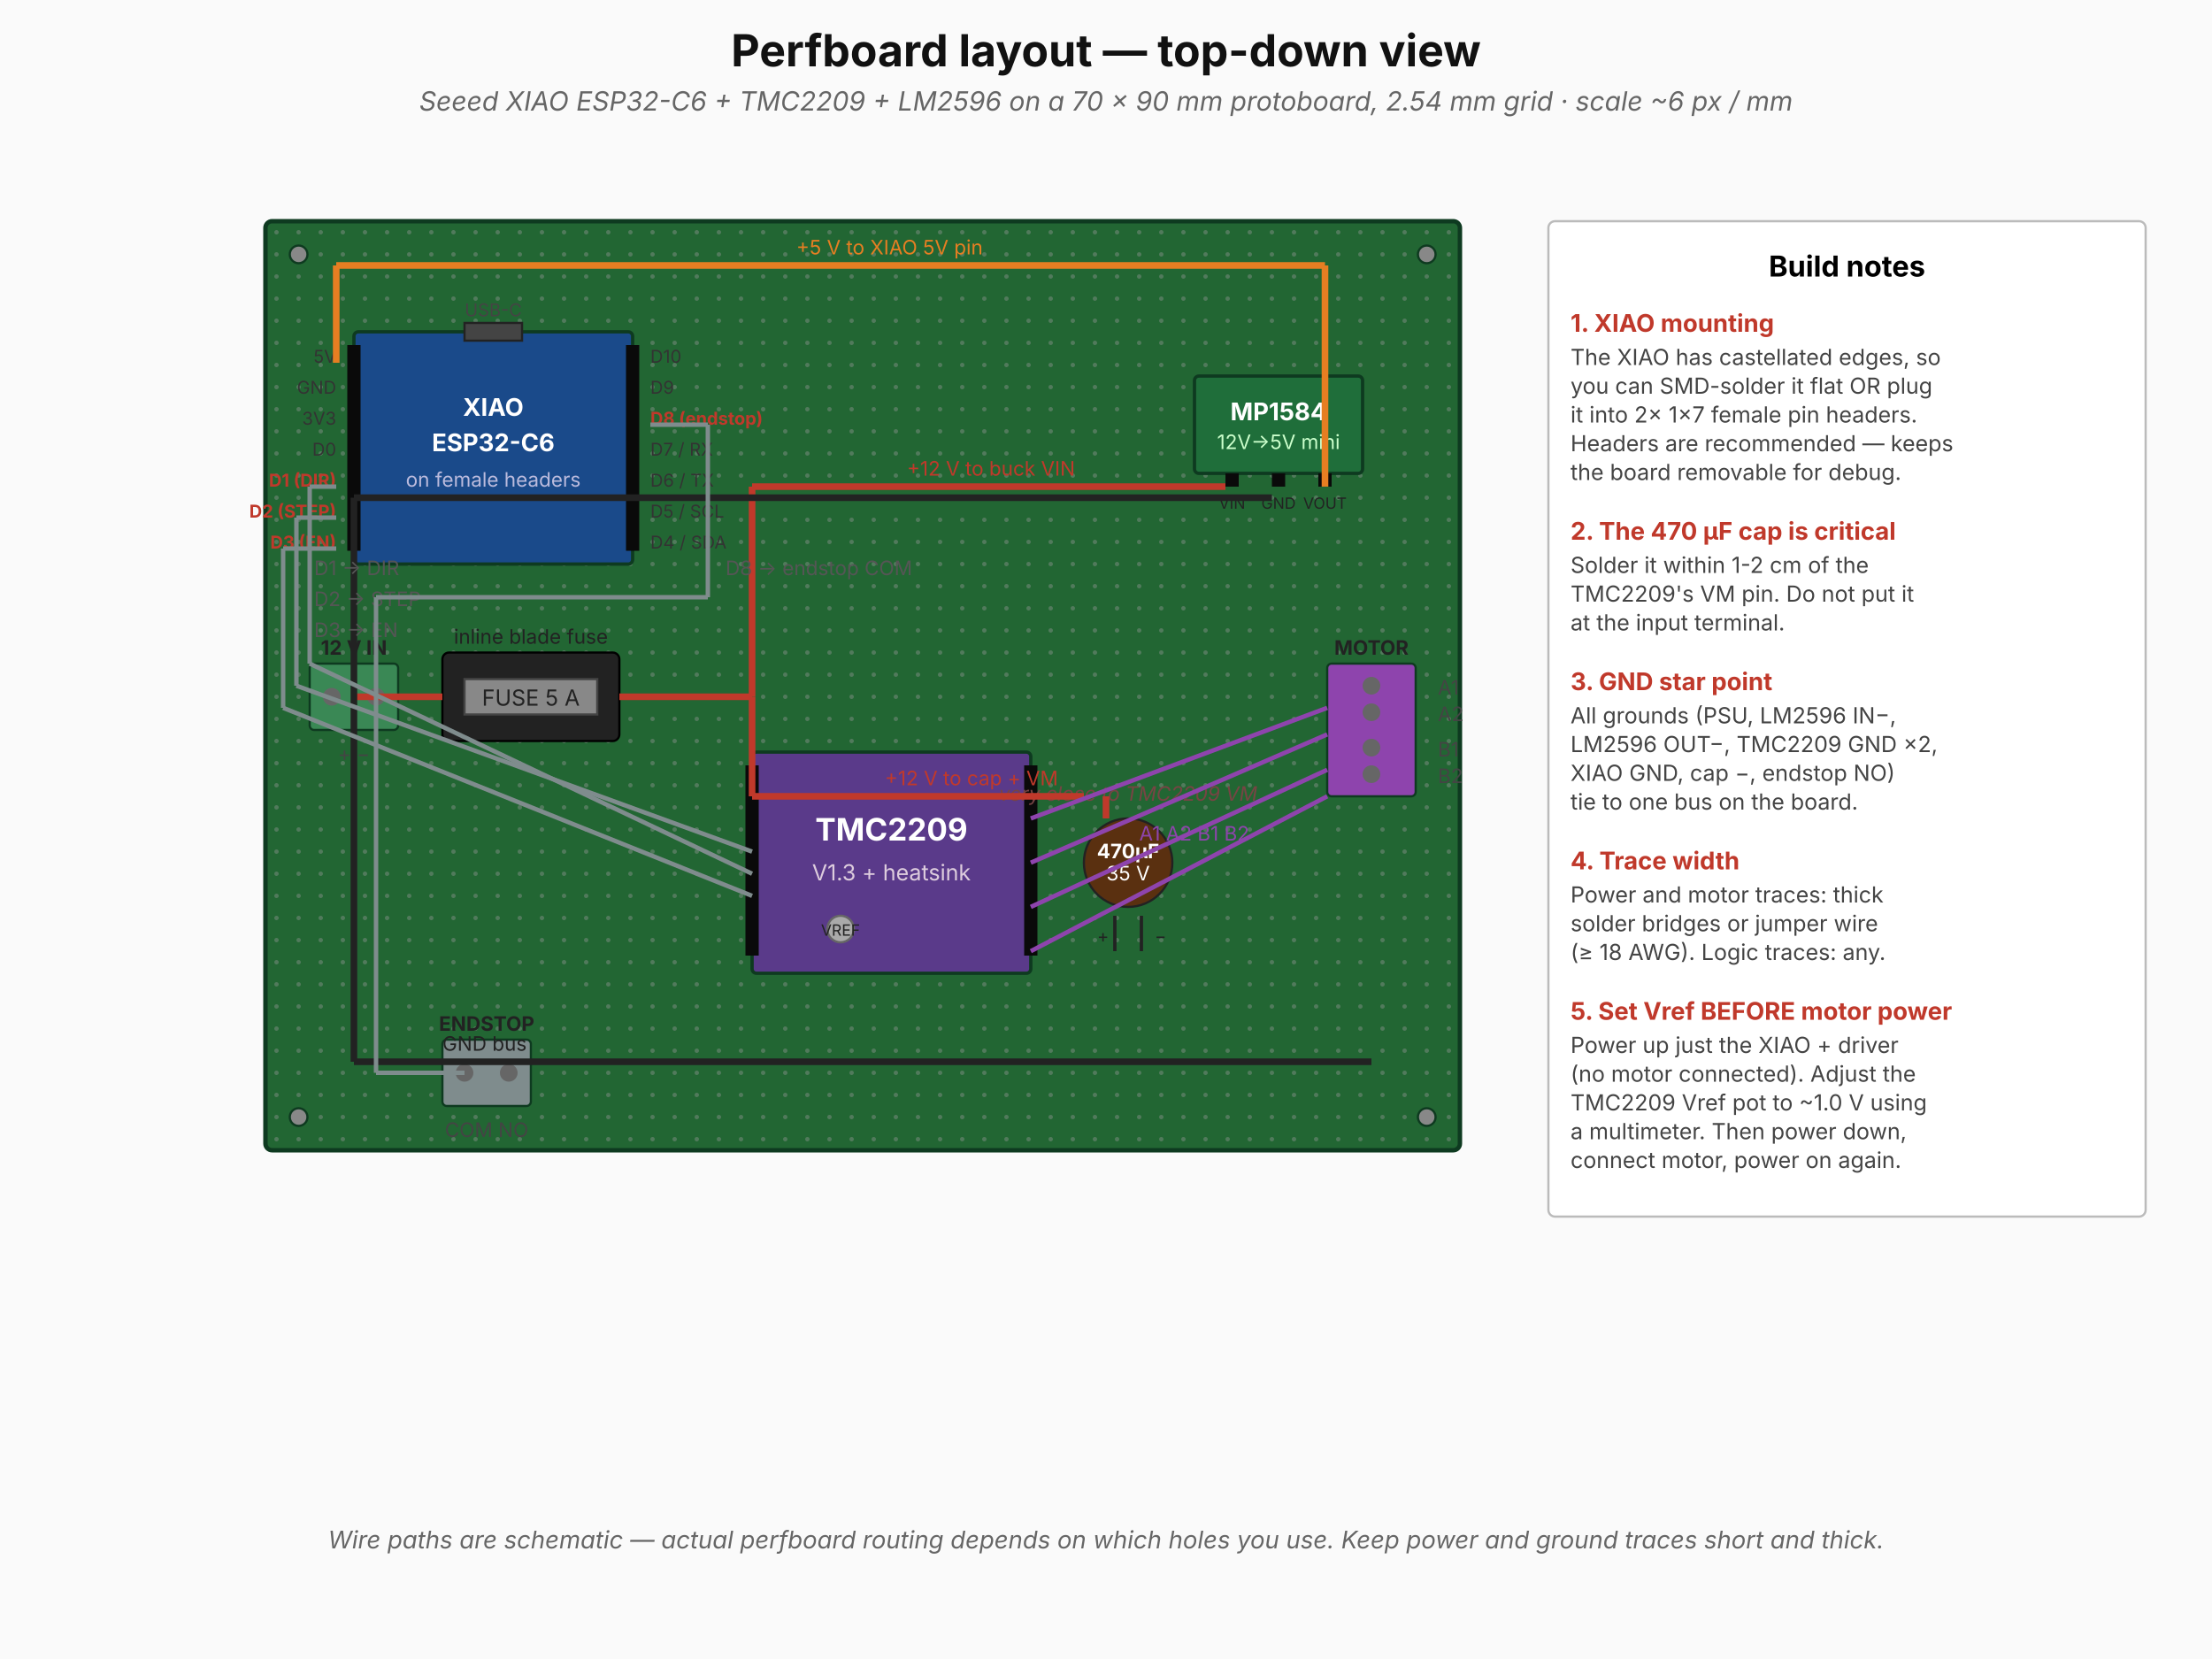
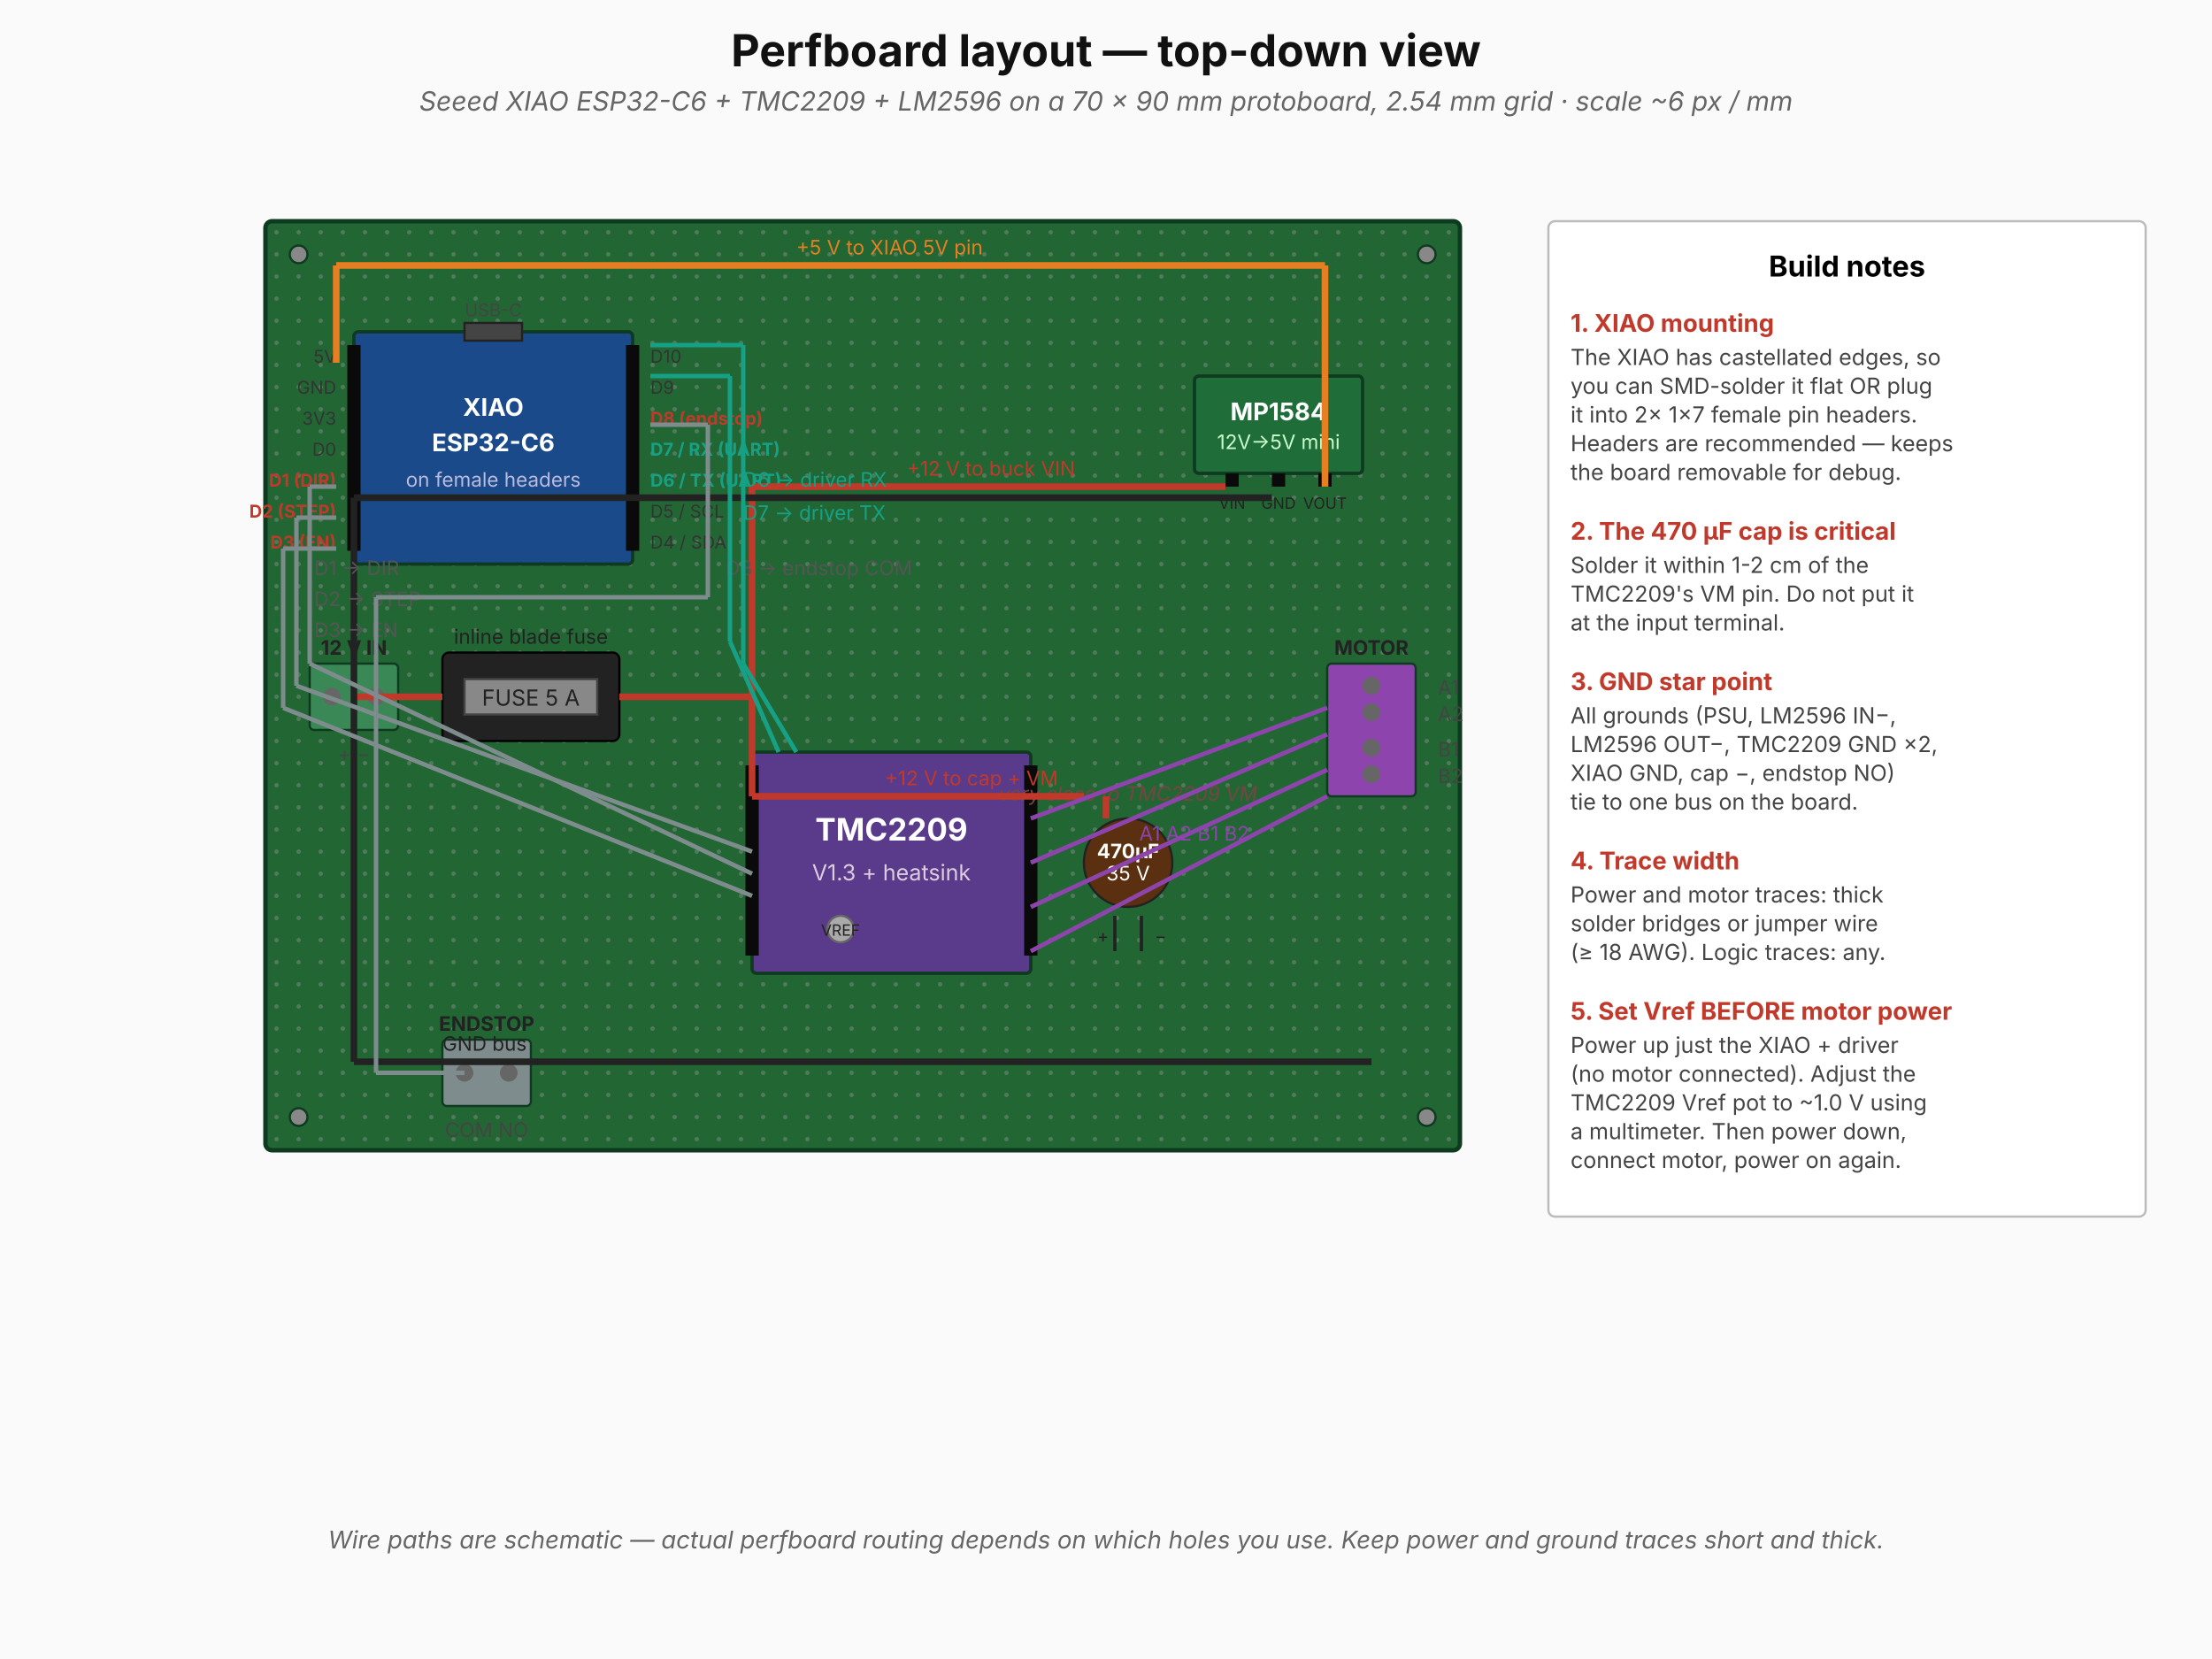
<svg xmlns="http://www.w3.org/2000/svg" viewBox="0 0 1000 750" font-family="Inter, system-ui, -apple-system, sans-serif" font-size="12">
  <defs>
    <pattern id="perf-grid" patternUnits="userSpaceOnUse" width="10" height="10">
      <circle cx="5" cy="5" r="1" fill="#999" />
    </pattern>
  </defs>
  <rect width="1000" height="750" fill="#fafafa" />
  <text x="500" y="30" text-anchor="middle" font-size="20" font-weight="700" fill="#111">
    Perfboard layout — top-down view
  </text>
  <text x="500" y="50" text-anchor="middle" font-size="12" fill="#666" font-style="italic">
    Seeed XIAO ESP32-C6 + TMC2209 + LM2596 on a 70 × 90 mm protoboard, 2.54 mm grid · scale ~6 px / mm
  </text>
  <g transform="translate(120, 100)">
    <rect x="0" y="0" width="540" height="420" fill="#226633" stroke="#0e3a20" stroke-width="2" rx="3" />
    <rect x="0" y="0" width="540" height="420" fill="url(#perf-grid)" opacity="0.4" />
    <circle cx="15" cy="15" r="4" fill="#888" stroke="#0e3a20" />
    <circle cx="525" cy="15" r="4" fill="#888" stroke="#0e3a20" />
    <circle cx="15" cy="405" r="4" fill="#888" stroke="#0e3a20" />
    <circle cx="525" cy="405" r="4" fill="#888" stroke="#0e3a20" />
    <g transform="translate(40, 50)">
      <rect width="126" height="105" fill="#1a4a8a" stroke="#0e3a20" stroke-width="1.5" rx="2" />
      <rect x="-3" y="6" width="6" height="93" fill="#0a0a0a" />
      <rect x="123" y="6" width="6" height="93" fill="#0a0a0a" />
      <text x="63" y="38" text-anchor="middle" font-size="11" font-weight="700" fill="#fff">XIAO</text>
      <text x="63" y="54" text-anchor="middle" font-size="11" font-weight="700" fill="#fff">ESP32-C6</text>
      <text x="63" y="70" text-anchor="middle" font-size="9" fill="#bbd">on female headers</text>
      <rect x="50" y="-4" width="26" height="8" fill="#444" stroke="#222" />
      <text x="63" y="-7" text-anchor="middle" font-size="8" fill="#444">USB-C</text>
      <text x="-8" y="14" font-size="8" text-anchor="end" fill="#333">5V</text>
      <text x="-8" y="28" font-size="8" text-anchor="end" fill="#333">GND</text>
      <text x="-8" y="42" font-size="8" text-anchor="end" fill="#333">3V3</text>
      <text x="-8" y="56" font-size="8" text-anchor="end" fill="#333">D0</text>
      <text x="-8" y="70" font-size="8" text-anchor="end" fill="#c0392b" font-weight="700">D1 (DIR)</text>
      <text x="-8" y="84" font-size="8" text-anchor="end" fill="#c0392b" font-weight="700">D2 (STEP)</text>
      <text x="-8" y="98" font-size="8" text-anchor="end" fill="#c0392b" font-weight="700">D3 (EN)</text>
      <text x="134" y="14" font-size="8" fill="#333">D10</text>
      <text x="134" y="28" font-size="8" fill="#333">D9</text>
      <text x="134" y="42" font-size="8" fill="#c0392b" font-weight="700">D8 (endstop)</text>
-       <text x="134" y="56" font-size="8" fill="#333">D7 / RX</text>
-       <text x="134" y="70" font-size="8" fill="#333">D6 / TX</text>
+       <text x="134" y="56" font-size="8" fill="#16a085" font-weight="700">D7 / RX (UART)</text>
+       <text x="134" y="70" font-size="8" fill="#16a085" font-weight="700">D6 / TX (UART)</text>
      <text x="134" y="84" font-size="8" fill="#333">D5 / SCL</text>
      <text x="134" y="98" font-size="8" fill="#333">D4 / SDA</text>
    </g>
    <g transform="translate(220, 240)">
      <rect width="126" height="100" fill="#5a3a8a" stroke="#0e3a20" stroke-width="1.5" rx="2" />
      <rect x="-3" y="6" width="6" height="86" fill="#0a0a0a" />
      <rect x="123" y="6" width="6" height="86" fill="#0a0a0a" />
      <text x="63" y="40" text-anchor="middle" font-size="14" font-weight="700" fill="#fff">TMC2209</text>
      <text x="63" y="58" text-anchor="middle" font-size="10" fill="#dcd">V1.3 + heatsink</text>
      <circle cx="40" cy="80" r="6" fill="#aaa" stroke="#666" />
      <text x="40" y="83" text-anchor="middle" font-size="7" fill="#222">VREF</text>
    </g>
    <g transform="translate(370, 270)">
      <ellipse cx="20" cy="20" rx="20" ry="20" fill="#5a3010" stroke="#222" />
      <text x="20" y="18" text-anchor="middle" font-size="9" fill="#fff" font-weight="700">470µF</text>
      <text x="20" y="28" text-anchor="middle" font-size="9" fill="#fff">35 V</text>
      <line x1="14" y1="44" x2="14" y2="60" stroke="#222" stroke-width="1.5" />
      <line x1="26" y1="44" x2="26" y2="60" stroke="#222" stroke-width="1.5" />
      <text x="6" y="56" font-size="8" fill="#222">+</text>
      <text x="32" y="56" font-size="8" fill="#222">−</text>
      <text x="20" y="-8" text-anchor="middle" font-size="9" fill="#744" font-style="italic">very close to TMC2209 VM</text>
    </g>
    <g transform="translate(420, 70)">
      <rect width="76" height="44" fill="#1f6e3a" stroke="#0e3a20" stroke-width="1.5" rx="2" />
      <text x="38" y="20" text-anchor="middle" font-size="11" font-weight="700" fill="#fff">MP1584</text>
      <text x="38" y="33" text-anchor="middle" font-size="9" fill="#cfc">12V→5V mini</text>
      <rect x="14" y="44" width="6" height="6" fill="#0a0a0a" />
      <rect x="35" y="44" width="6" height="6" fill="#0a0a0a" />
      <rect x="56" y="44" width="6" height="6" fill="#0a0a0a" />
      <text x="17" y="60" text-anchor="middle" font-size="7" fill="#222">VIN</text>
      <text x="38" y="60" text-anchor="middle" font-size="7" fill="#222">GND</text>
      <text x="59" y="60" text-anchor="middle" font-size="7" fill="#222">VOUT</text>
    </g>
    <g transform="translate(20, 200)">
      <rect width="40" height="30" fill="#3a8855" stroke="#0e3a20" rx="2" />
      <circle cx="10" cy="15" r="4" fill="#666" />
      <circle cx="30" cy="15" r="4" fill="#666" />
      <text x="20" y="-4" text-anchor="middle" font-size="9" fill="#222" font-weight="700">12 V IN</text>
      <text x="20" y="44" text-anchor="middle" font-size="9" fill="#444">+   −</text>
    </g>
    <g transform="translate(80, 195)">
      <rect width="80" height="40" fill="#222" stroke="#000" rx="3" />
      <rect x="10" y="12" width="60" height="16" fill="#888" stroke="#444" />
      <text x="40" y="24" text-anchor="middle" font-size="10" fill="#222">FUSE 5 A</text>
      <text x="40" y="-4" text-anchor="middle" font-size="9" fill="#222">inline blade fuse</text>
    </g>
    <g transform="translate(480, 200)">
      <rect width="40" height="60" fill="#8e44ad" stroke="#0e3a20" rx="2" />
      <circle cx="20" cy="10" r="4" fill="#666" />
      <circle cx="20" cy="22" r="4" fill="#666" />
      <circle cx="20" cy="38" r="4" fill="#666" />
      <circle cx="20" cy="50" r="4" fill="#666" />
      <text x="20" y="-4" text-anchor="middle" font-size="9" fill="#222" font-weight="700">MOTOR</text>
      <text x="50" y="14" font-size="9" fill="#444">A1</text>
      <text x="50" y="26" font-size="9" fill="#444">A2</text>
      <text x="50" y="42" font-size="9" fill="#444">B1</text>
      <text x="50" y="54" font-size="9" fill="#444">B2</text>
    </g>
    <g transform="translate(80, 370)">
      <rect width="40" height="30" fill="#7f8c8d" stroke="#0e3a20" rx="2" />
      <circle cx="10" cy="15" r="4" fill="#666" />
      <circle cx="30" cy="15" r="4" fill="#666" />
      <text x="20" y="-4" text-anchor="middle" font-size="9" fill="#222" font-weight="700">ENDSTOP</text>
      <text x="20" y="44" text-anchor="middle" font-size="9" fill="#444">COM   NO</text>
    </g>
    <line x1="40" y1="215" x2="80" y2="215" stroke="#c0392b" stroke-width="3" />
    <line x1="160" y1="215" x2="220" y2="215" stroke="#c0392b" stroke-width="3" />
    <line x1="220" y1="215" x2="220" y2="260" stroke="#c0392b" stroke-width="3" />
    <line x1="220" y1="215" x2="220" y2="120" stroke="#c0392b" stroke-width="3" />
    <line x1="220" y1="120" x2="434" y2="120" stroke="#c0392b" stroke-width="3" />
    <text x="290" y="115" font-size="9" fill="#c0392b">+12 V to buck VIN</text>
    <line x1="220" y1="260" x2="370" y2="260" stroke="#c0392b" stroke-width="3" />
    <line x1="380" y1="270" x2="380" y2="260" stroke="#c0392b" stroke-width="3" />
    <text x="280" y="255" font-size="9" fill="#c0392b">+12 V to cap + VM</text>
    <line x1="40" y1="240" x2="40" y2="380" stroke="#222" stroke-width="3" />
    <line x1="40" y1="380" x2="500" y2="380" stroke="#222" stroke-width="3" />
    <line x1="40" y1="125" x2="40" y2="240" stroke="#222" stroke-width="3" />
    <line x1="40" y1="125" x2="455" y2="125" stroke="#222" stroke-width="3" />
    <text x="80" y="375" font-size="9" fill="#222">GND bus</text>
    <line x1="479" y1="120" x2="479" y2="20" stroke="#e67e22" stroke-width="3" />
    <line x1="479" y1="20" x2="32" y2="20" stroke="#e67e22" stroke-width="3" />
    <line x1="32" y1="20" x2="32" y2="64" stroke="#e67e22" stroke-width="3" />
    <text x="240" y="15" font-size="9" fill="#e67e22">+5 V to XIAO 5V pin</text>
    <line x1="32" y1="120" x2="20" y2="120" stroke="#7f8c8d" stroke-width="2" />
    <line x1="20" y1="120" x2="20" y2="200" stroke="#7f8c8d" stroke-width="2" />
    <line x1="20" y1="200" x2="220" y2="295" stroke="#7f8c8d" stroke-width="2" />
    <text x="22" y="160" font-size="9" fill="#555">D1 → DIR</text>
    <line x1="32" y1="134" x2="14" y2="134" stroke="#7f8c8d" stroke-width="2" />
    <line x1="14" y1="134" x2="14" y2="210" stroke="#7f8c8d" stroke-width="2" />
    <line x1="14" y1="210" x2="220" y2="285" stroke="#7f8c8d" stroke-width="2" />
    <text x="22" y="174" font-size="9" fill="#555">D2 → STEP</text>
    <line x1="32" y1="148" x2="8" y2="148" stroke="#7f8c8d" stroke-width="2" />
    <line x1="8" y1="148" x2="8" y2="220" stroke="#7f8c8d" stroke-width="2" />
    <line x1="8" y1="220" x2="220" y2="305" stroke="#7f8c8d" stroke-width="2" />
    <text x="22" y="188" font-size="9" fill="#555">D3 → EN</text>
    <line x1="174" y1="92" x2="200" y2="92" stroke="#7f8c8d" stroke-width="2" />
    <line x1="200" y1="92" x2="200" y2="170" stroke="#7f8c8d" stroke-width="2" />
    <line x1="200" y1="170" x2="50" y2="170" stroke="#7f8c8d" stroke-width="2" />
    <line x1="50" y1="170" x2="50" y2="385" stroke="#7f8c8d" stroke-width="2" />
    <line x1="50" y1="385" x2="90" y2="385" stroke="#7f8c8d" stroke-width="2" />
    <text x="208" y="160" font-size="9" fill="#555">D8 → endstop COM</text>
+     <line x1="174" y1="70" x2="210" y2="70" stroke="#16a085" stroke-width="2" />
+     <line x1="210" y1="70" x2="210" y2="190" stroke="#16a085" stroke-width="2" />
+     <line x1="210" y1="190" x2="232" y2="240" stroke="#16a085" stroke-width="2" />
+     <text x="216" y="120" font-size="9" fill="#16a085">D6 → driver RX</text>
+     <line x1="174" y1="56" x2="216" y2="56" stroke="#16a085" stroke-width="2" />
+     <line x1="216" y1="56" x2="216" y2="200" stroke="#16a085" stroke-width="2" />
+     <line x1="216" y1="200" x2="240" y2="240" stroke="#16a085" stroke-width="2" />
+     <text x="216" y="135" font-size="9" fill="#16a085">D7 → driver TX</text>
    <line x1="346" y1="270" x2="480" y2="220" stroke="#8e44ad" stroke-width="2" />
    <line x1="346" y1="290" x2="480" y2="232" stroke="#8e44ad" stroke-width="2" />
    <line x1="346" y1="310" x2="480" y2="248" stroke="#8e44ad" stroke-width="2" />
    <line x1="346" y1="330" x2="480" y2="260" stroke="#8e44ad" stroke-width="2" />
    <text x="395" y="280" font-size="9" fill="#8e44ad">A1 A2 B1 B2</text>
  </g>
  <g transform="translate(700, 100)">
    <rect x="0" y="0" width="270" height="450" fill="#fff" stroke="#bbb" rx="3" />
    <text x="135" y="25" text-anchor="middle" font-size="13" font-weight="700">Build notes</text>
    <text x="10" y="50" font-size="11" font-weight="700" fill="#c0392b">1. XIAO mounting</text>
    <text x="10" y="65" font-size="10" fill="#444">The XIAO has castellated edges, so</text>
    <text x="10" y="78" font-size="10" fill="#444">you can SMD-solder it flat OR plug</text>
    <text x="10" y="91" font-size="10" fill="#444">it into 2× 1×7 female pin headers.</text>
    <text x="10" y="104" font-size="10" fill="#444">Headers are recommended — keeps</text>
    <text x="10" y="117" font-size="10" fill="#444">the board removable for debug.</text>
    <text x="10" y="144" font-size="11" font-weight="700" fill="#c0392b">2. The 470 µF cap is critical</text>
    <text x="10" y="159" font-size="10" fill="#444">Solder it within 1-2 cm of the</text>
    <text x="10" y="172" font-size="10" fill="#444">TMC2209's VM pin. Do not put it</text>
    <text x="10" y="185" font-size="10" fill="#444">at the input terminal.</text>
    <text x="10" y="212" font-size="11" font-weight="700" fill="#c0392b">3. GND star point</text>
    <text x="10" y="227" font-size="10" fill="#444">All grounds (PSU, LM2596 IN−,</text>
    <text x="10" y="240" font-size="10" fill="#444">LM2596 OUT−, TMC2209 GND ×2,</text>
    <text x="10" y="253" font-size="10" fill="#444">XIAO GND, cap −, endstop NO)</text>
    <text x="10" y="266" font-size="10" fill="#444">tie to one bus on the board.</text>
    <text x="10" y="293" font-size="11" font-weight="700" fill="#c0392b">4. Trace width</text>
    <text x="10" y="308" font-size="10" fill="#444">Power and motor traces: thick</text>
    <text x="10" y="321" font-size="10" fill="#444">solder bridges or jumper wire</text>
    <text x="10" y="334" font-size="10" fill="#444">(≥ 18 AWG). Logic traces: any.</text>
    <text x="10" y="361" font-size="11" font-weight="700" fill="#c0392b">5. Set Vref BEFORE motor power</text>
    <text x="10" y="376" font-size="10" fill="#444">Power up just the XIAO + driver</text>
    <text x="10" y="389" font-size="10" fill="#444">(no motor connected). Adjust the</text>
    <text x="10" y="402" font-size="10" fill="#444">TMC2209 Vref pot to ~1.0 V using</text>
    <text x="10" y="415" font-size="10" fill="#444">a multimeter. Then power down,</text>
    <text x="10" y="428" font-size="10" fill="#444">connect motor, power on again.</text>
  </g>
  <text x="500" y="700" text-anchor="middle" font-size="11" fill="#666" font-style="italic">
    Wire paths are schematic — actual perfboard routing depends on which holes you use. Keep power and ground traces short and thick.
  </text>
</svg>
